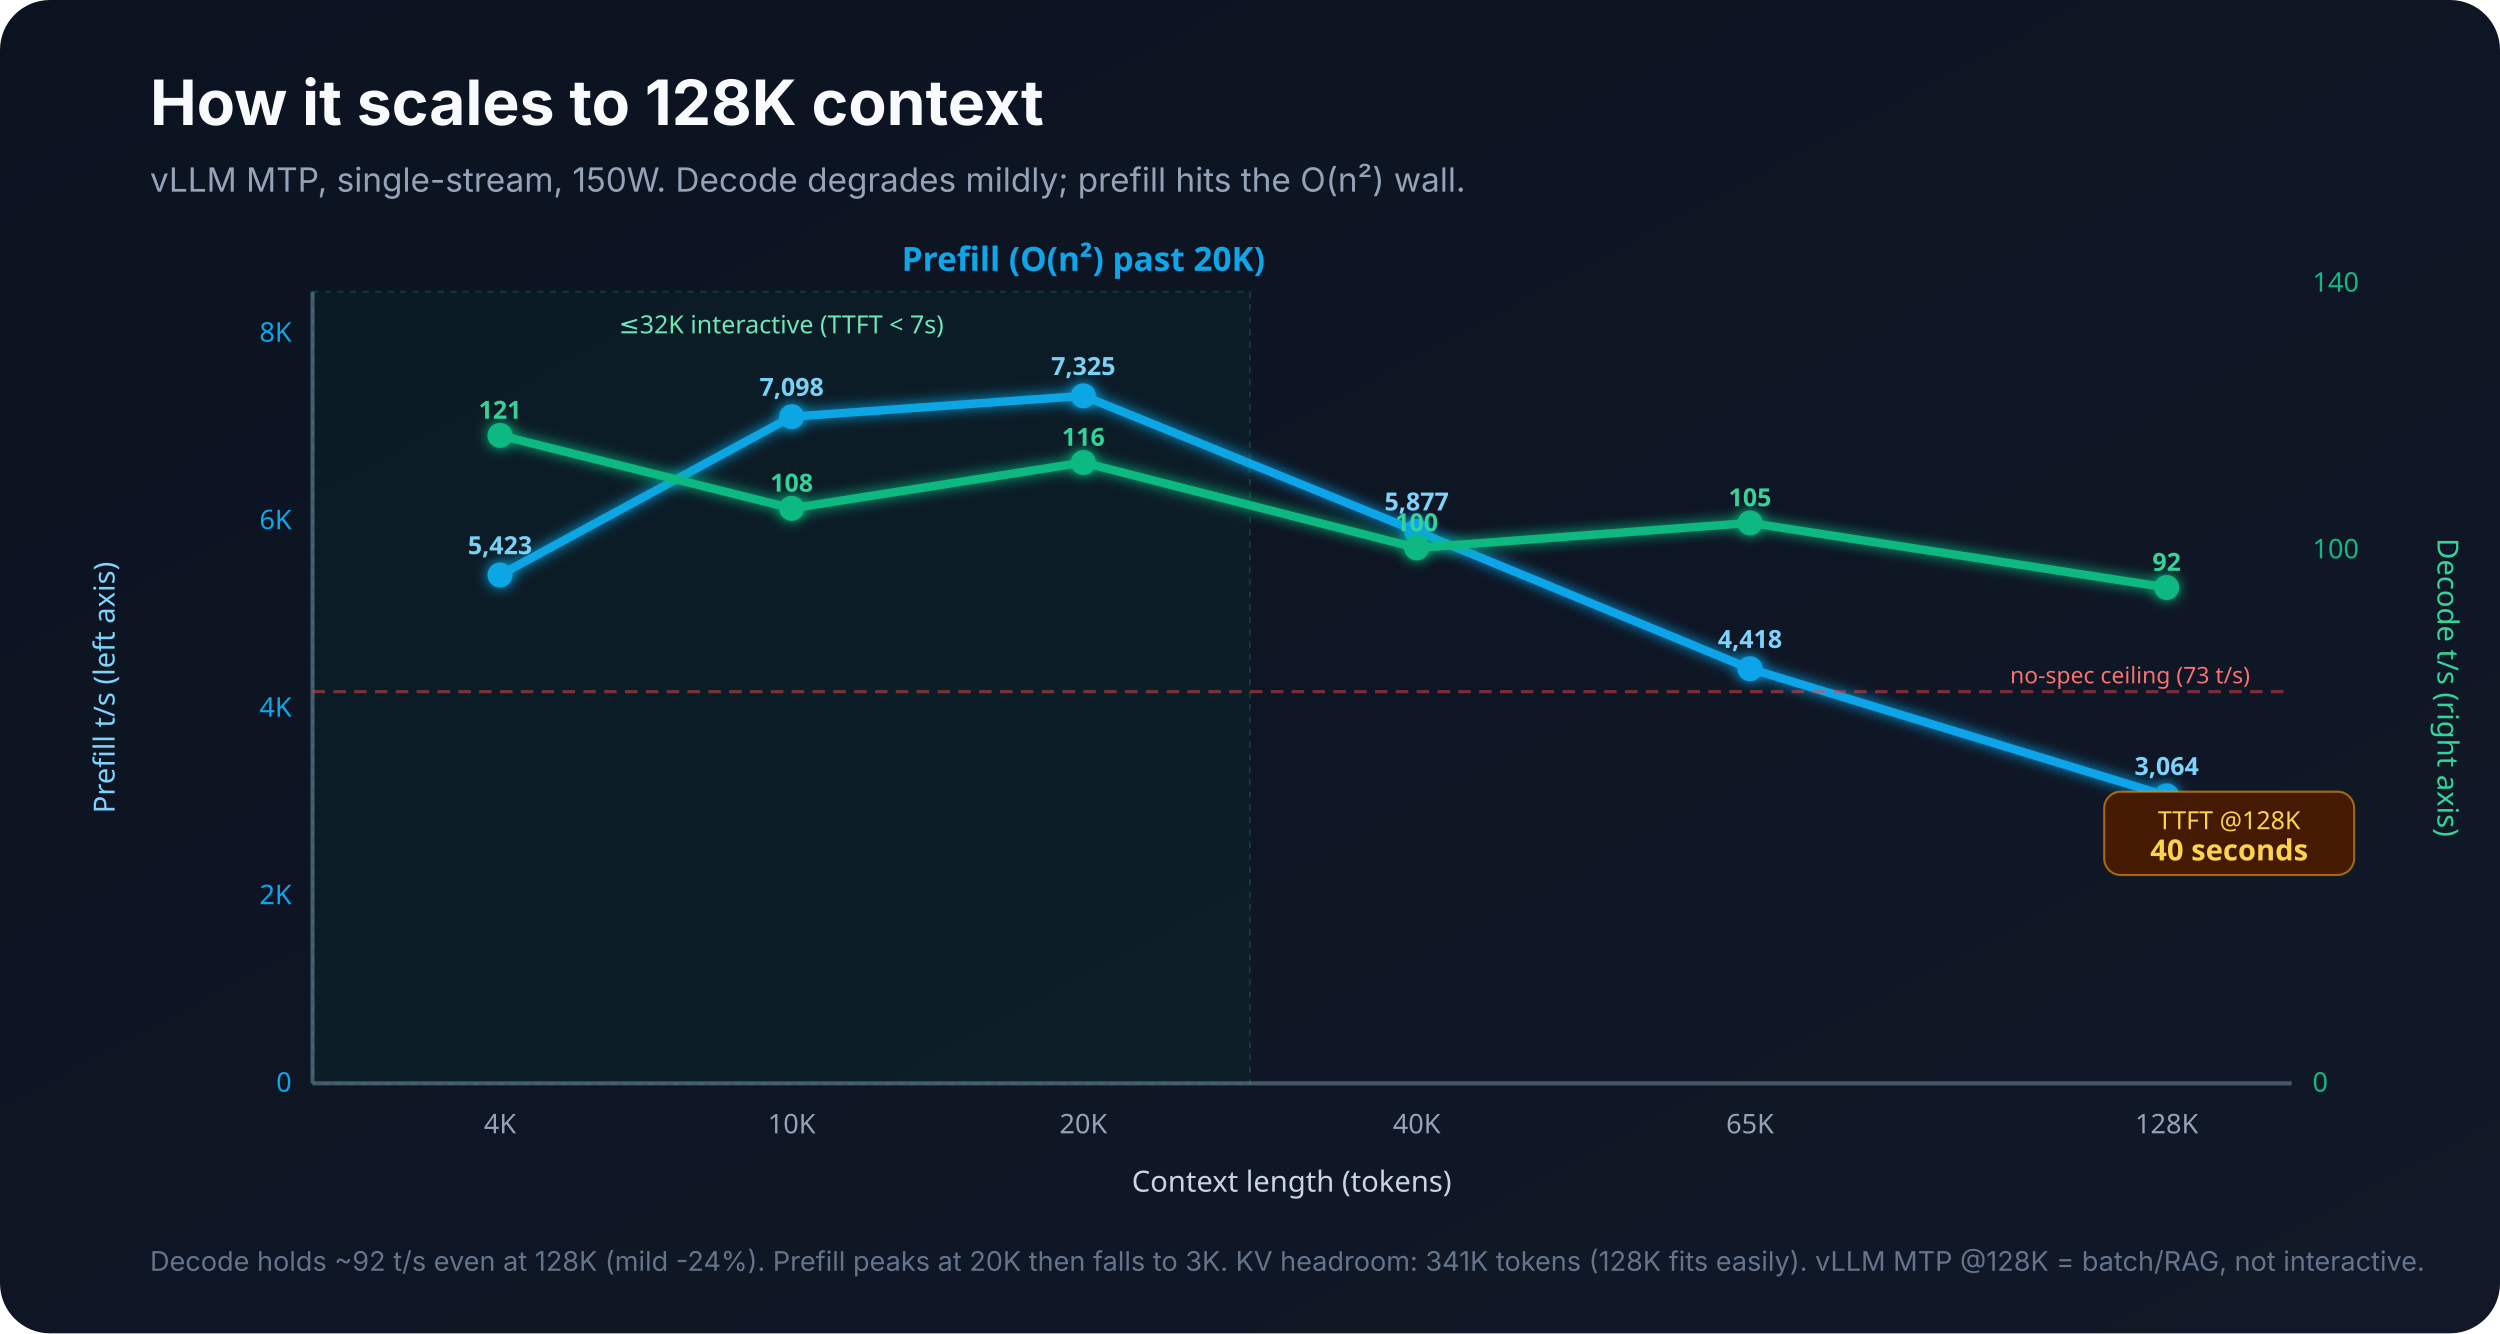
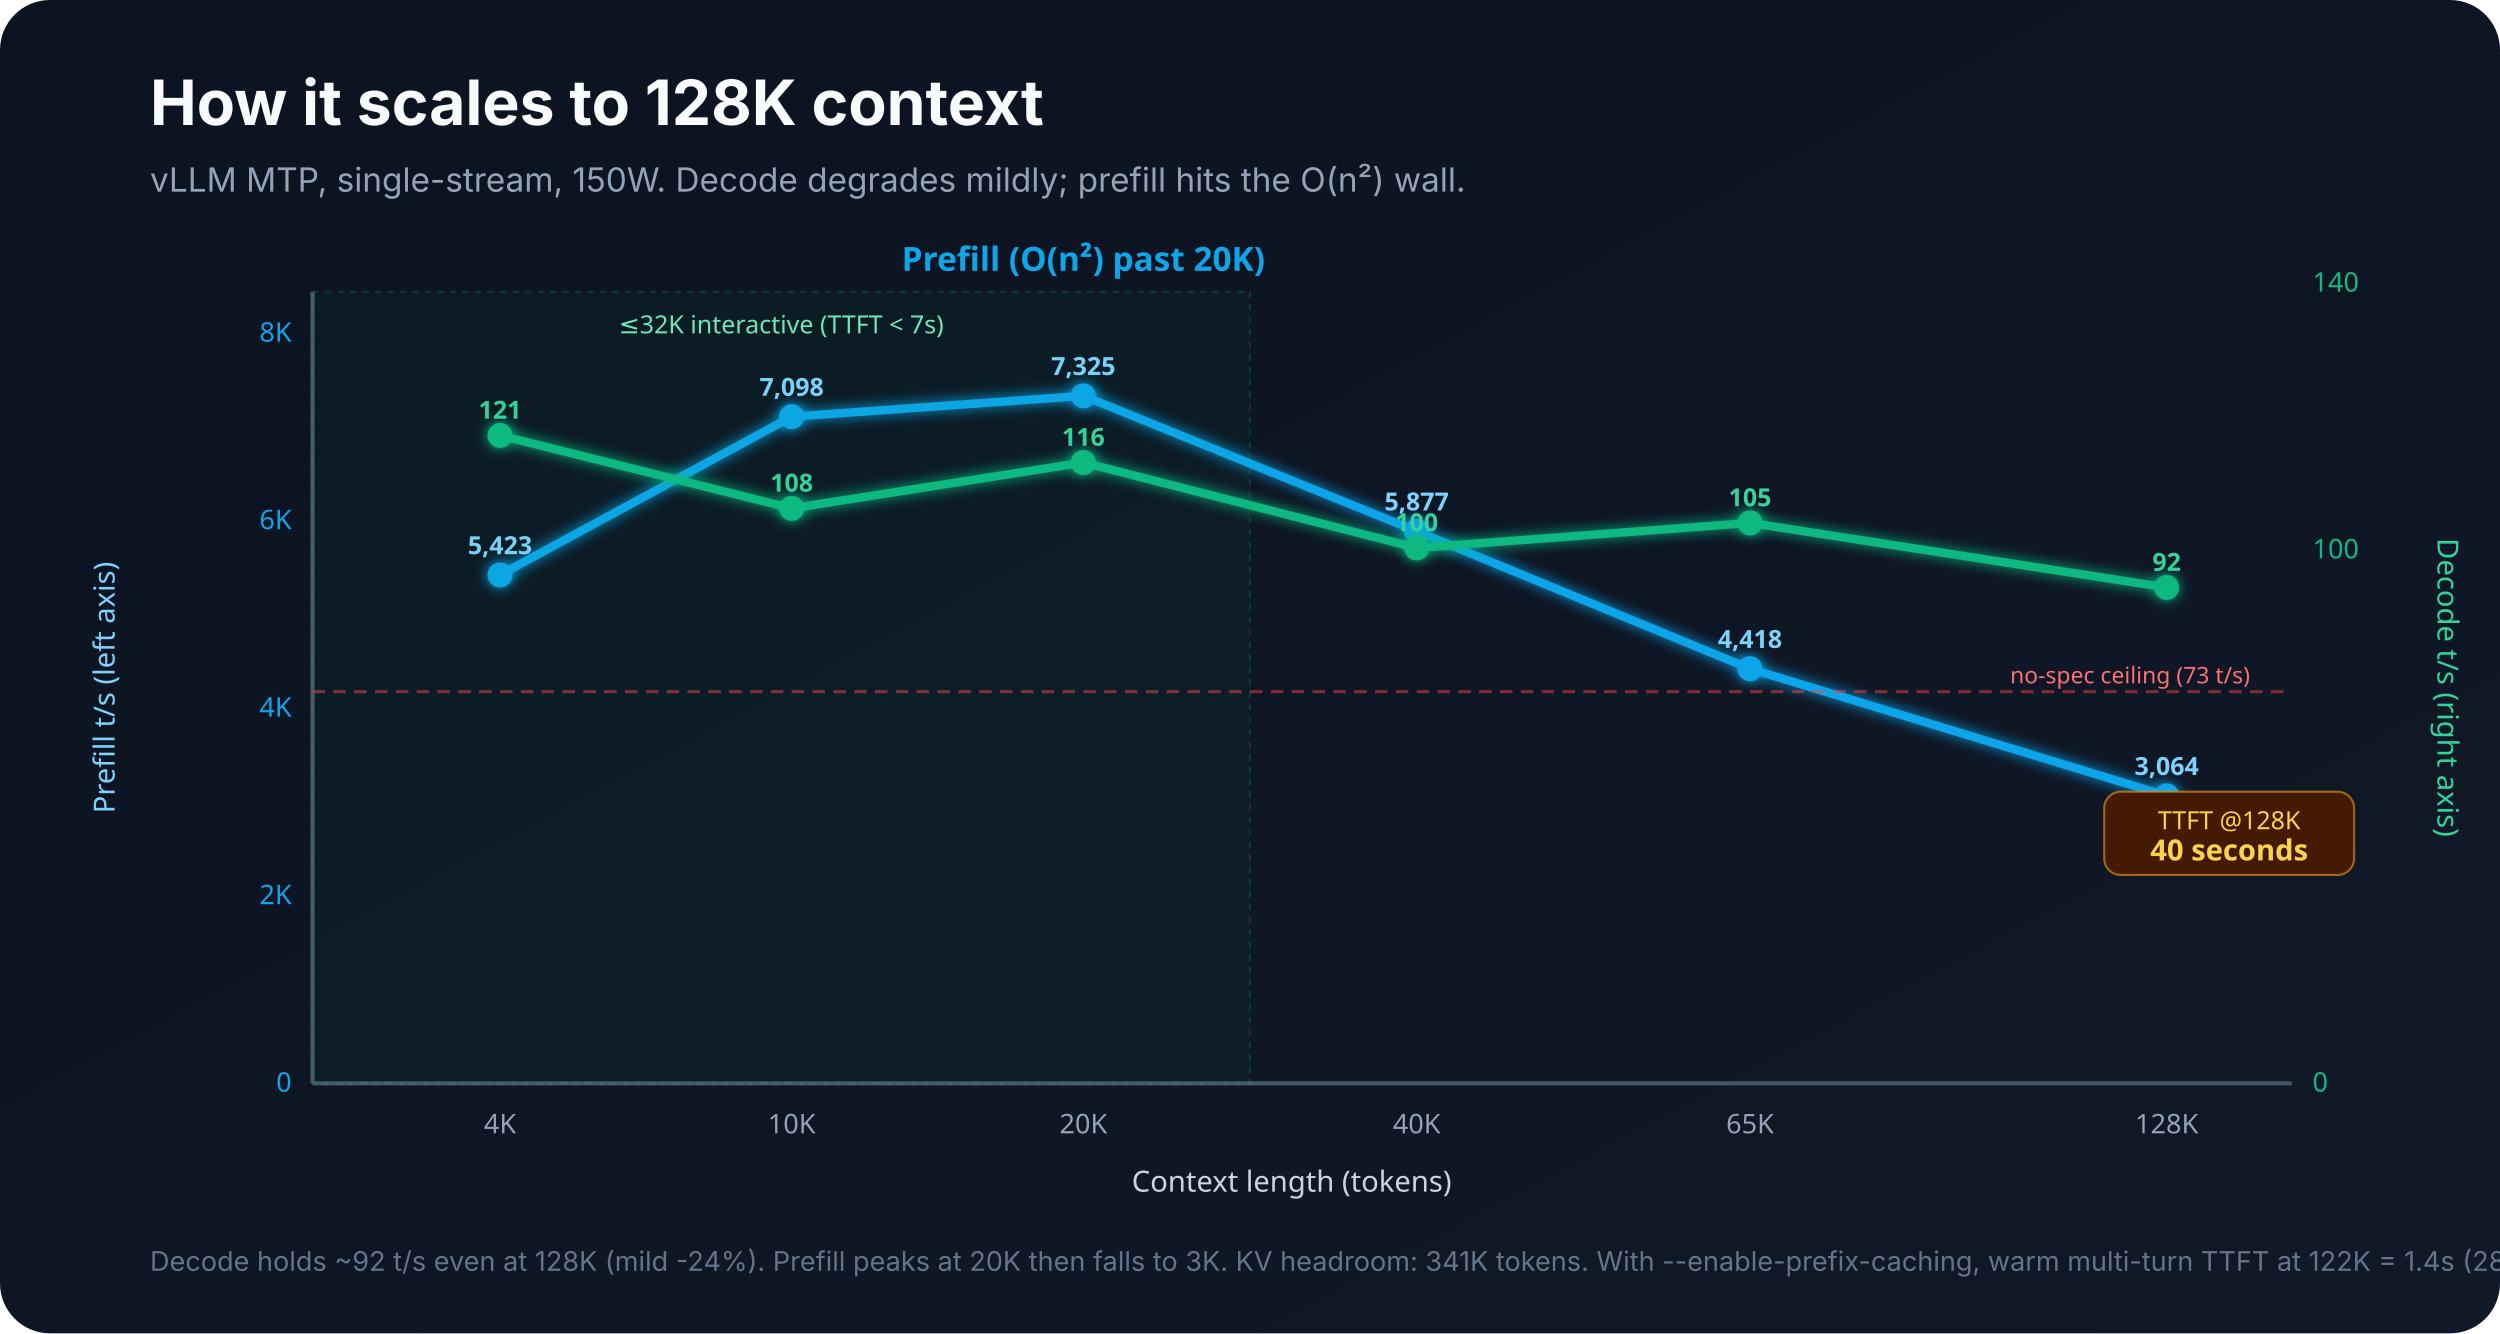
<svg xmlns="http://www.w3.org/2000/svg" width="1200" height="640" viewBox="0 0 1200 640" role="img" aria-label="Context scaling to 128K: how prefill and decode degrade as context fills">
  <defs>
    <linearGradient id="bg5" x1="0" y1="0" x2="1" y2="1">
      <stop offset="0%" stop-color="#0b1220" />
      <stop offset="100%" stop-color="#111827" />
    </linearGradient>
    <filter id="glow5">
      <feGaussianBlur stdDeviation="3" result="b" />
      <feMerge>
        <feMergeNode in="b" />
        <feMergeNode in="SourceGraphic" />
      </feMerge>
    </filter>
  </defs>
  <rect width="1200" height="640" rx="24" fill="url(#bg5)" />
  <text x="72" y="60" fill="#f8fafc" font-size="30" font-family="Segoe UI, Inter, Arial, sans-serif" font-weight="700">
    How it scales to 128K context
  </text>
  <text x="72" y="92" fill="#94a3b8" font-size="16" font-family="Segoe UI, Inter, Arial, sans-serif">
    vLLM MTP, single-stream, 150W. Decode degrades mildly; prefill hits the O(n²) wall.
  </text>
  <line x1="150" y1="520" x2="1100" y2="520" stroke="#475569" stroke-width="2" />
  <line x1="150" y1="140" x2="150" y2="520" stroke="#475569" stroke-width="2" />
  <g fill="#94a3b8" font-size="13" font-family="Segoe UI" text-anchor="middle">
    <text x="240" y="544">4K</text>
    <text x="380" y="544">10K</text>
    <text x="520" y="544">20K</text>
    <text x="680" y="544">40K</text>
    <text x="840" y="544">65K</text>
    <text x="1040" y="544">128K</text>
  </g>
  <text x="620" y="572" fill="#cbd5e1" font-size="14" font-family="Segoe UI" text-anchor="middle">Context length (tokens)</text>
  <g fill="#0ea5e9" font-size="13" font-family="Segoe UI" text-anchor="end">
    <text x="140" y="524">0</text>
    <text x="140" y="434">2K</text>
    <text x="140" y="344">4K</text>
    <text x="140" y="254">6K</text>
    <text x="140" y="164">8K</text>
  </g>
  <text x="55" y="330" fill="#7dd3fc" font-size="14" font-family="Segoe UI" transform="rotate(-90 55 330)" text-anchor="middle">Prefill t/s (left axis)</text>
  <g fill="#10b981" font-size="13" font-family="Segoe UI" text-anchor="start">
    <text x="1110" y="524">0</text>
    <text x="1110" y="396">50</text>
    <text x="1110" y="268">100</text>
    <text x="1110" y="140">140</text>
  </g>
  <text x="1170" y="330" fill="#34d399" font-size="14" font-family="Segoe UI" transform="rotate(90 1170 330)" text-anchor="middle">Decode t/s (right axis)</text>
  <polyline points="240,276 380,200 520,190 680,255 840,321 1040,382" fill="none" stroke="#0ea5e9" stroke-width="4" filter="url(#glow5)" />
  <g fill="#0ea5e9" filter="url(#glow5)">
    <circle cx="240" cy="276" r="6" />
    <circle cx="380" cy="200" r="6" />
    <circle cx="520" cy="190" r="6" />
    <circle cx="680" cy="255" r="6" />
    <circle cx="840" cy="321" r="6" />
    <circle cx="1040" cy="382" r="6" />
  </g>
  <g fill="#7dd3fc" font-size="12" font-family="Segoe UI" font-weight="600" text-anchor="middle">
    <text x="240" y="266">5,423</text>
    <text x="380" y="190">7,098</text>
    <text x="520" y="180">7,325</text>
    <text x="680" y="245">5,877</text>
    <text x="840" y="311">4,418</text>
    <text x="1040" y="372">3,064</text>
  </g>
  <text x="520" y="130" fill="#0ea5e9" font-size="16" font-family="Segoe UI" font-weight="700" text-anchor="middle">Prefill (O(n²) past 20K)</text>
  <polyline points="240,209 380,244 520,222 680,263 840,251 1040,282" fill="none" stroke="#10b981" stroke-width="4" filter="url(#glow5)" />
  <g fill="#10b981" filter="url(#glow5)">
    <circle cx="240" cy="209" r="6" />
    <circle cx="380" cy="244" r="6" />
    <circle cx="520" cy="222" r="6" />
    <circle cx="680" cy="263" r="6" />
    <circle cx="840" cy="251" r="6" />
    <circle cx="1040" cy="282" r="6" />
  </g>
  <g fill="#34d399" font-size="12" font-family="Segoe UI" font-weight="600" text-anchor="middle">
    <text x="240" y="201">121</text>
    <text x="380" y="236">108</text>
    <text x="520" y="214">116</text>
    <text x="680" y="255">100</text>
    <text x="840" y="243">105</text>
    <text x="1040" y="274">92</text>
  </g>
  <g transform="translate(1010, 380)">
    <rect x="0" y="0" width="120" height="40" rx="8" fill="#451a03" stroke="#f59e0b" stroke-opacity="0.6" />
    <text x="60" y="18" fill="#fcd34d" font-size="12" font-family="Segoe UI" text-anchor="middle">TTFT @128K</text>
    <text x="60" y="33" fill="#fcd34d" font-size="14" font-family="Segoe UI" text-anchor="middle" font-weight="700">40 seconds</text>
  </g>
  <line x1="150" y1="332" x2="1100" y2="332" stroke="#ef4444" stroke-width="1.5" stroke-dasharray="6 4" stroke-opacity="0.5" />
  <text x="1080" y="328" fill="#f87171" font-size="11" font-family="Segoe UI" text-anchor="end">no-spec ceiling (73 t/s)</text>
  <rect x="150" y="140" width="450" height="380" fill="#10b981" fill-opacity="0.05" stroke="#10b981" stroke-opacity="0.2" stroke-dasharray="3 3" />
  <text x="375" y="160" fill="#6ee7b7" font-size="12" font-family="Segoe UI" text-anchor="middle">≤32K interactive (TTFT &lt; 7s)</text>
  <text x="72" y="610" fill="#64748b" font-size="13" font-family="Segoe UI, Inter, Arial, sans-serif">
-     Decode holds ~92 t/s even at 128K (mild -24%). Prefill peaks at 20K then falls to 3K. KV headroom: 341K tokens (128K fits easily). vLLM MTP @128K = batch/RAG, not interactive.
+     Decode holds ~92 t/s even at 128K (mild -24%). Prefill peaks at 20K then falls to 3K. KV headroom: 341K tokens. With --enable-prefix-caching, warm multi-turn TTFT at 122K = 1.4s (28x faster than cold).
  </text>
</svg>
